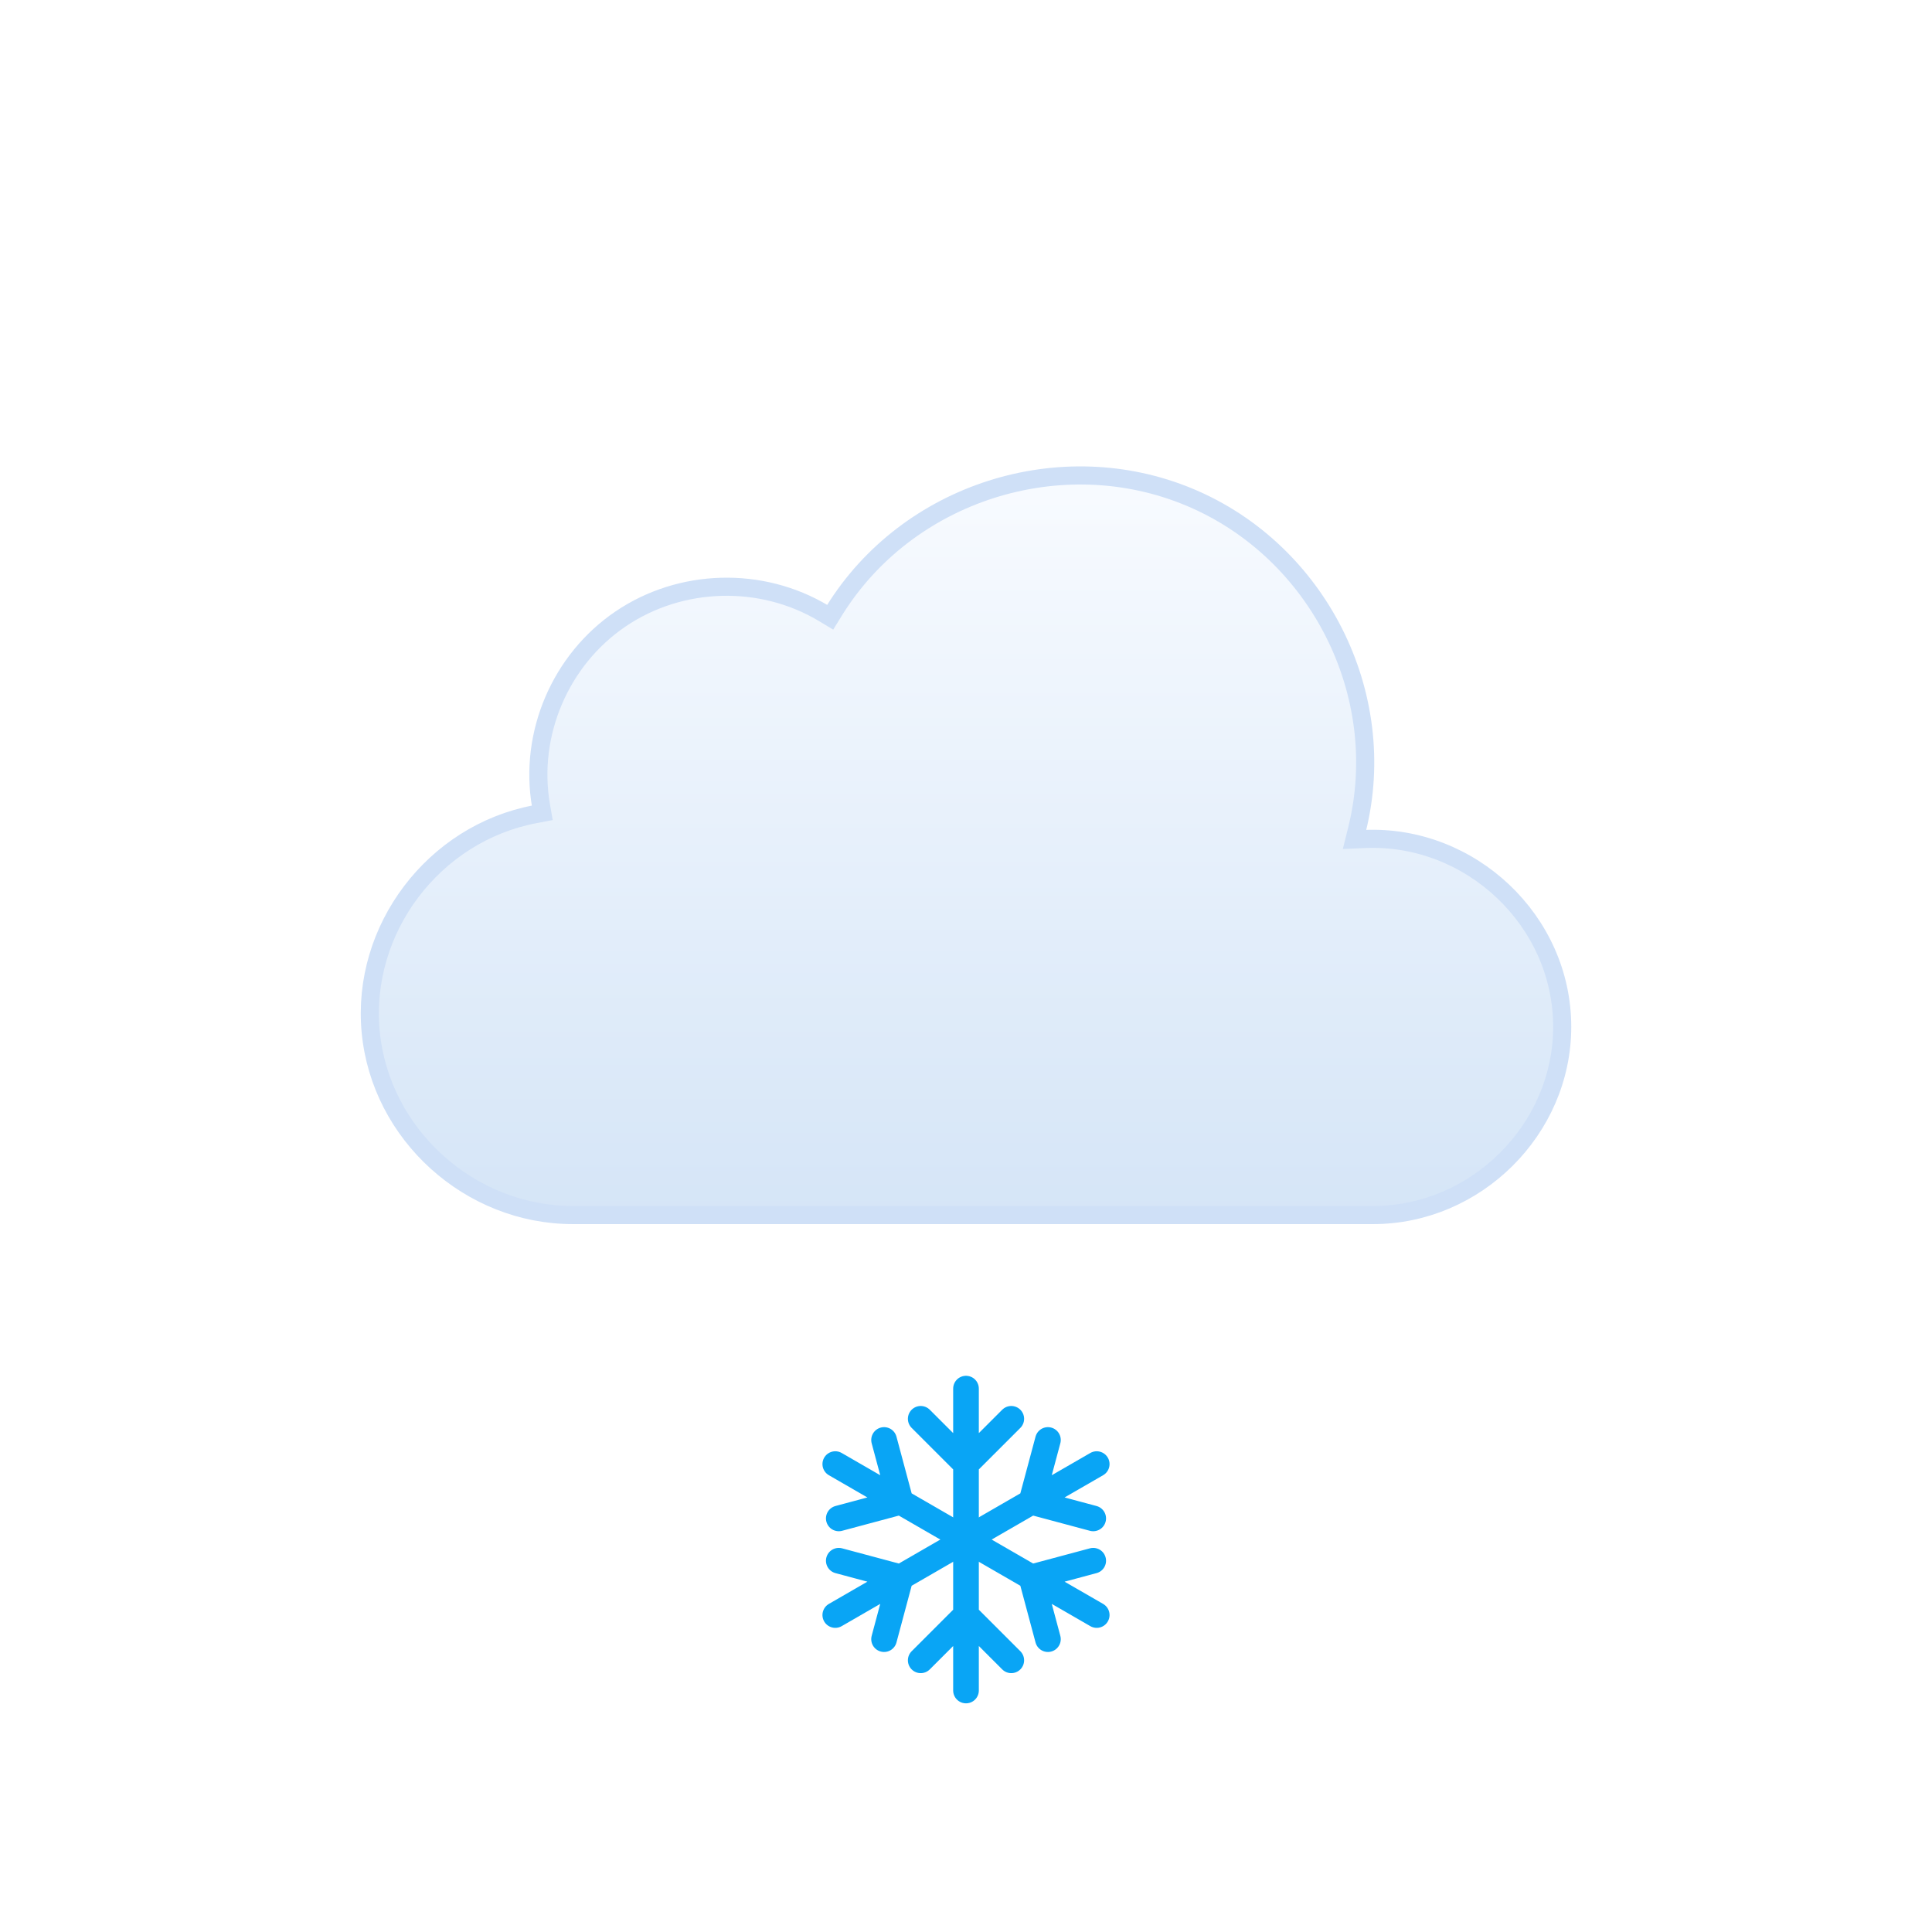
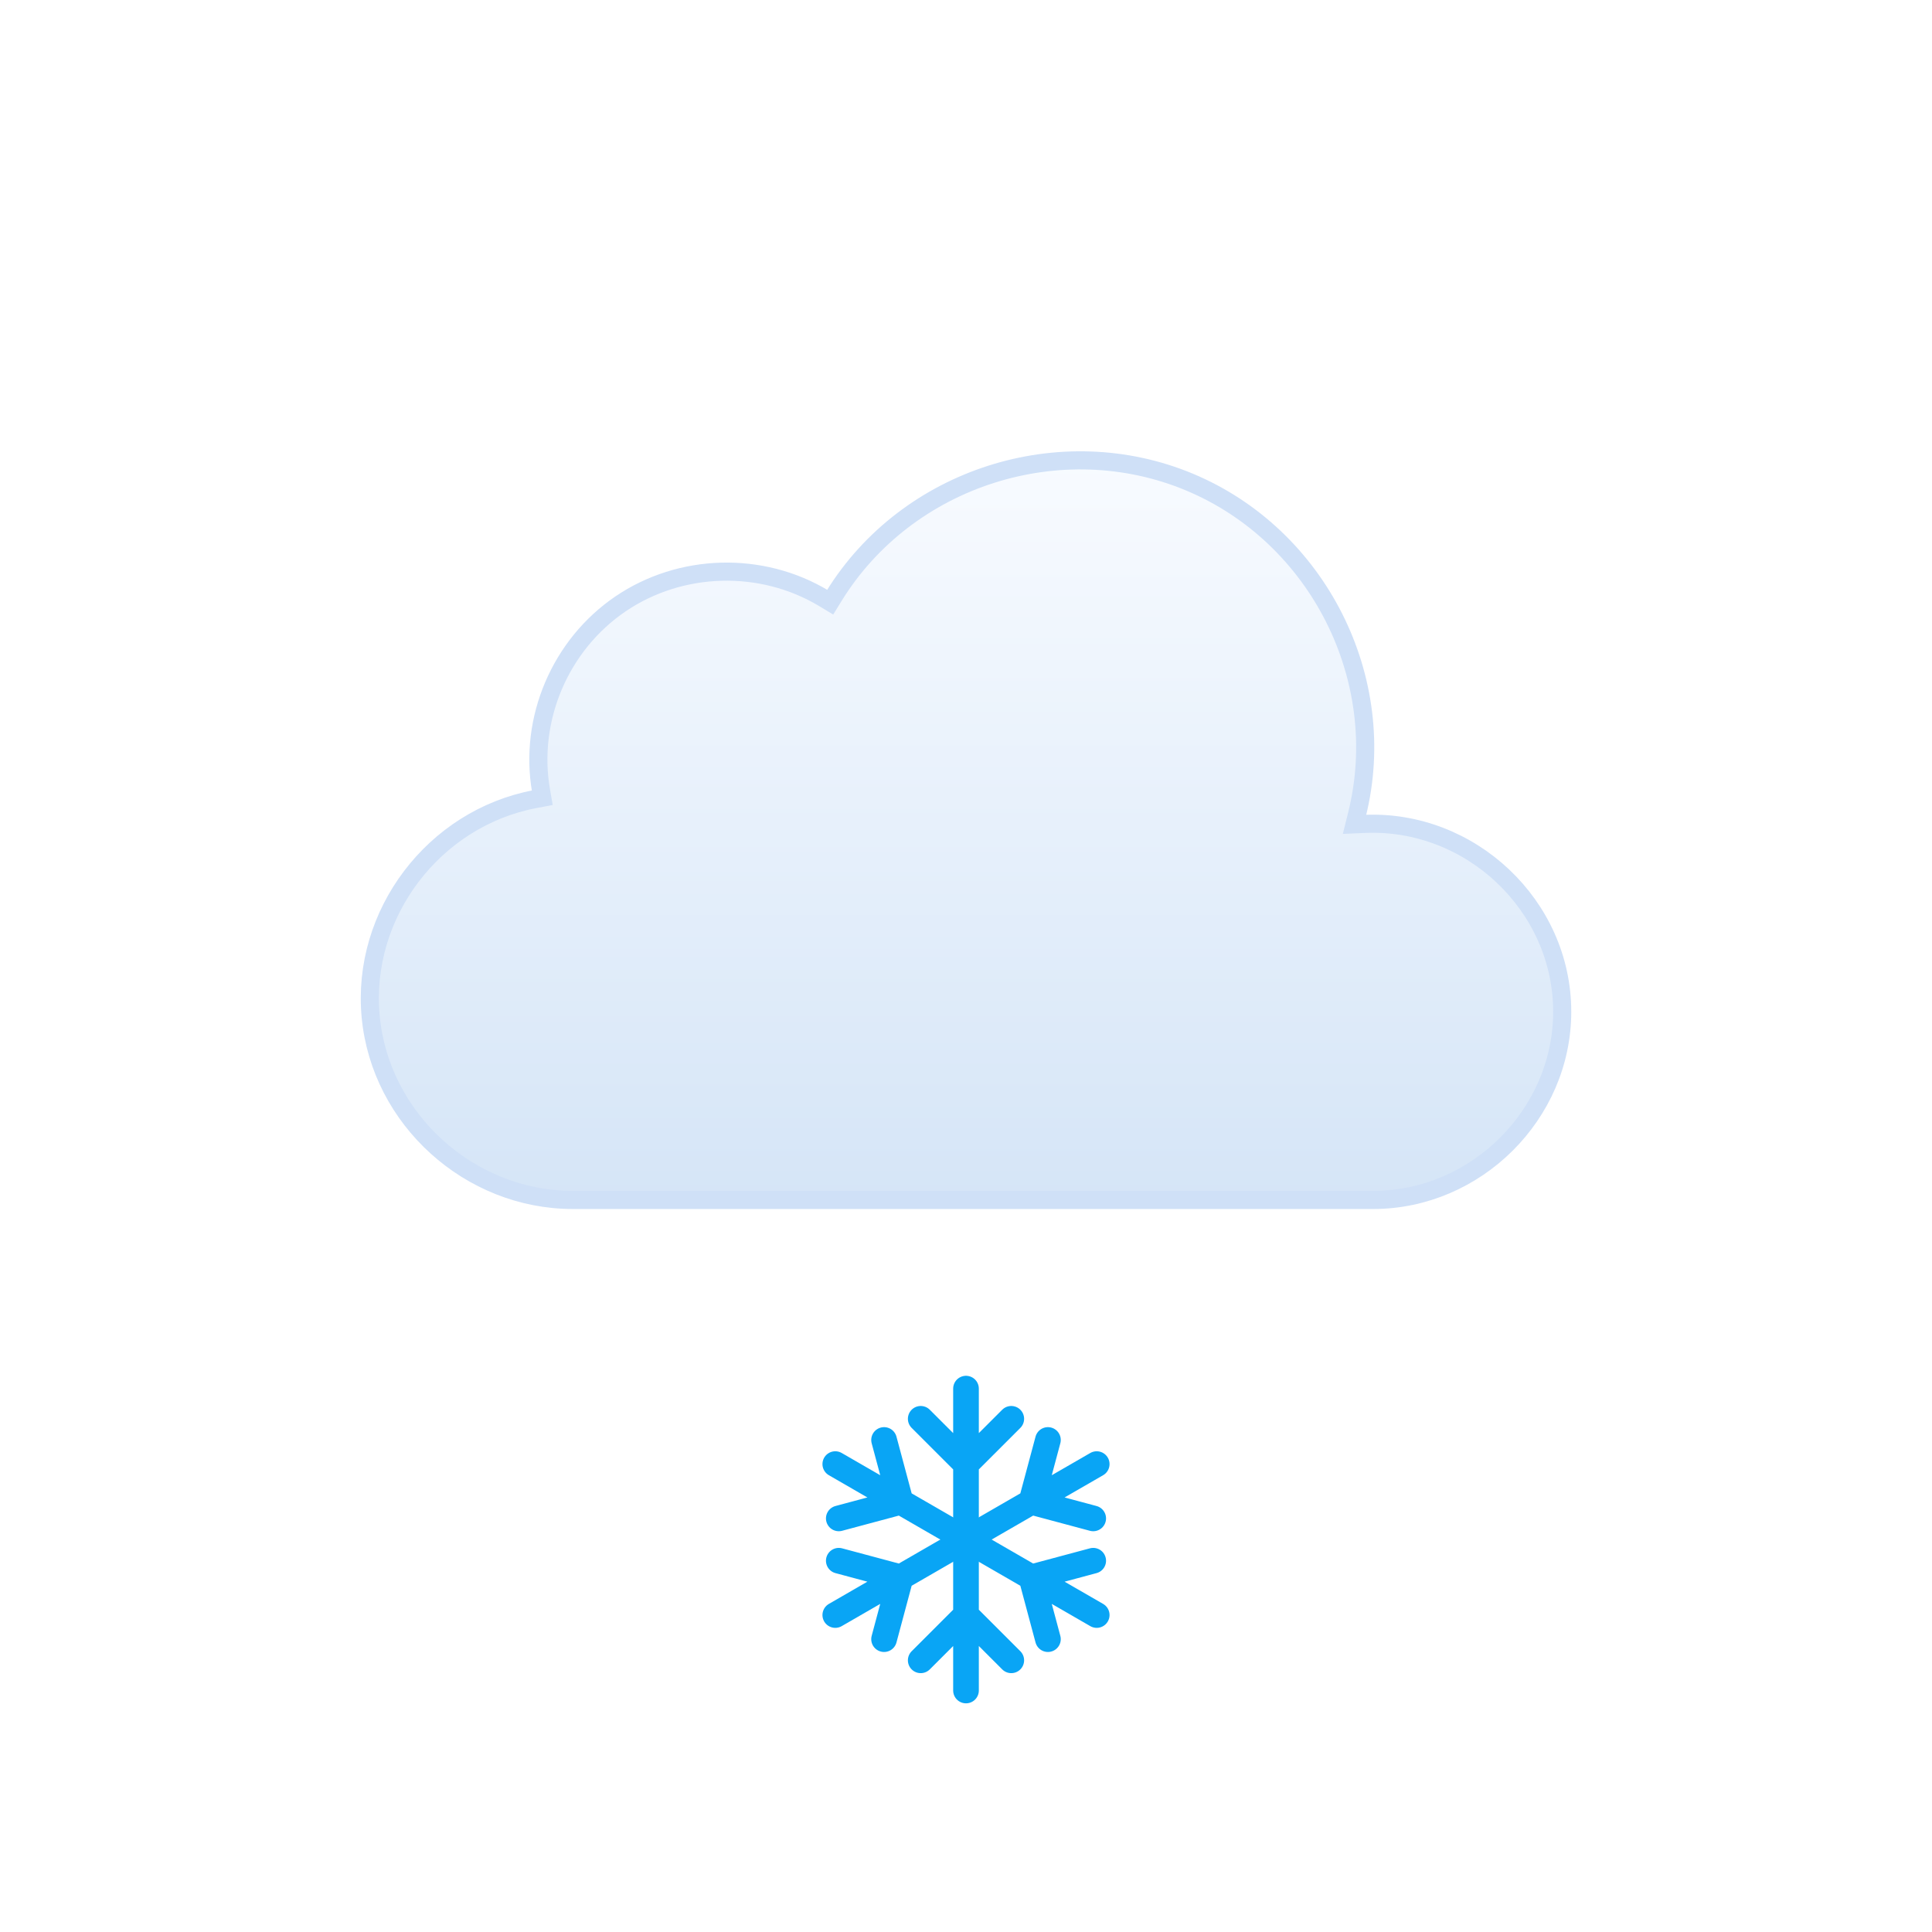
<svg xmlns="http://www.w3.org/2000/svg" viewBox="0 0 128 128" fill="none">
  <defs>
    <linearGradient id="cloud" x1="0" y1="0" x2="0" y2="1">
      <stop stop-color="#f8fbff" />
      <stop offset="1" stop-color="#d5e5f7" />
    </linearGradient>
    <radialGradient id="hail">
      <stop stop-color="white" />
      <stop offset=".55" stop-color="#d8f2ff" />
      <stop offset="1" stop-color="#31a9fa" />
    </radialGradient>
  </defs>
-   <g data-part="cloud" transform="translate(0 -8) translate(64 64) scale(1) translate(-64 -64)">
+   <g data-part="cloud" transform="translate(0 -9) translate(64 64) scale(1) translate(-64 -64)">
    <path d="M55.262 48.475C60.123 40.611 70.297 37.38 78.815 40.943C87.321 44.502 92.138 54.003 89.903 62.965L89.742 63.614L90.411 63.585C97.42 63.279 103.5 68.992 103.5 76.028C103.5 82.84 97.772 88.5 90.977 88.5H37.954C31.128 88.502 25.203 83.171 24.559 76.36C23.916 69.552 28.737 63.212 35.443 61.945L35.926 61.853L35.842 61.369C35.026 56.624 37.126 51.717 41.105 49.013C45.095 46.301 50.446 46.154 54.58 48.64L55.003 48.895L55.262 48.475Z" fill="url(#cloud)" stroke="#cfe0f7" stroke-width="1.2" />
  </g>
  <g data-part="snowflake" transform="translate(64.0 102)" fill="none" stroke="#09a5f5" stroke-width="1.7" stroke-linecap="round">
    <path transform="rotate(0)" d="M0 0V-10M0-5L-3-8M0-5L3-8" />
    <path transform="rotate(60)" d="M0 0V-10M0-5L-3-8M0-5L3-8" />
    <path transform="rotate(120)" d="M0 0V-10M0-5L-3-8M0-5L3-8" />
    <path transform="rotate(180)" d="M0 0V-10M0-5L-3-8M0-5L3-8" />
    <path transform="rotate(240)" d="M0 0V-10M0-5L-3-8M0-5L3-8" />
    <path transform="rotate(300)" d="M0 0V-10M0-5L-3-8M0-5L3-8" />
  </g>
</svg>
